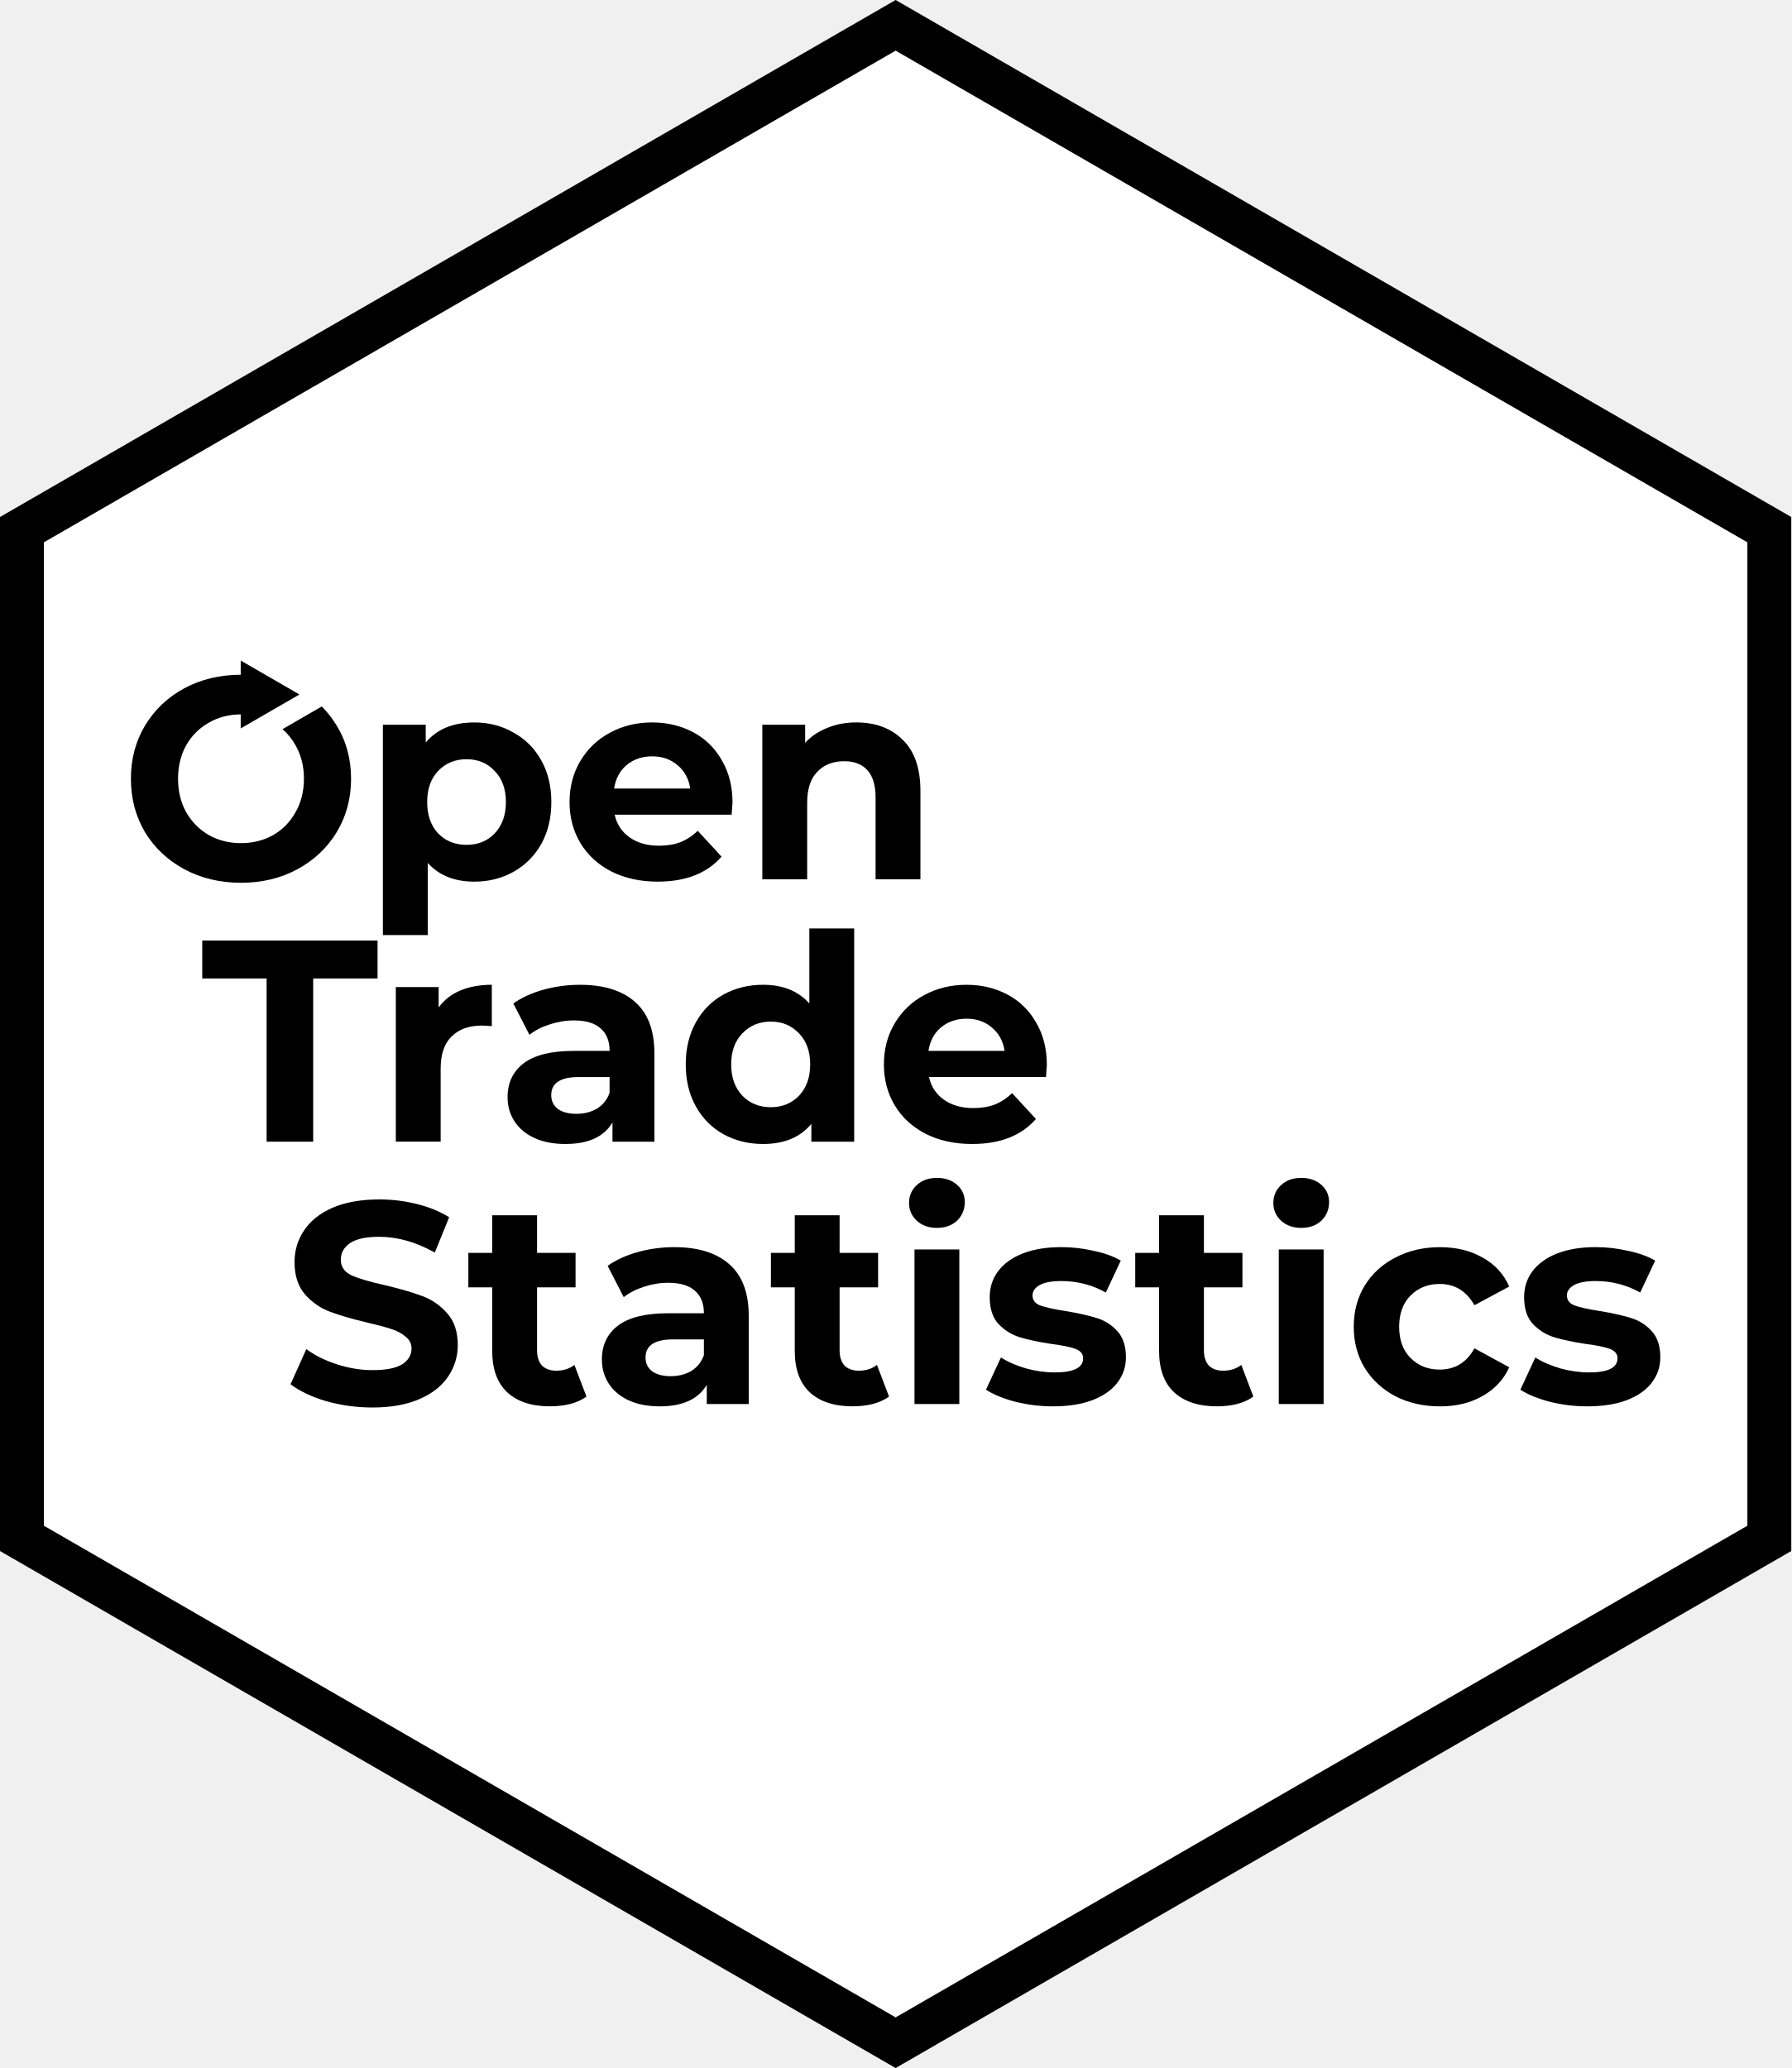
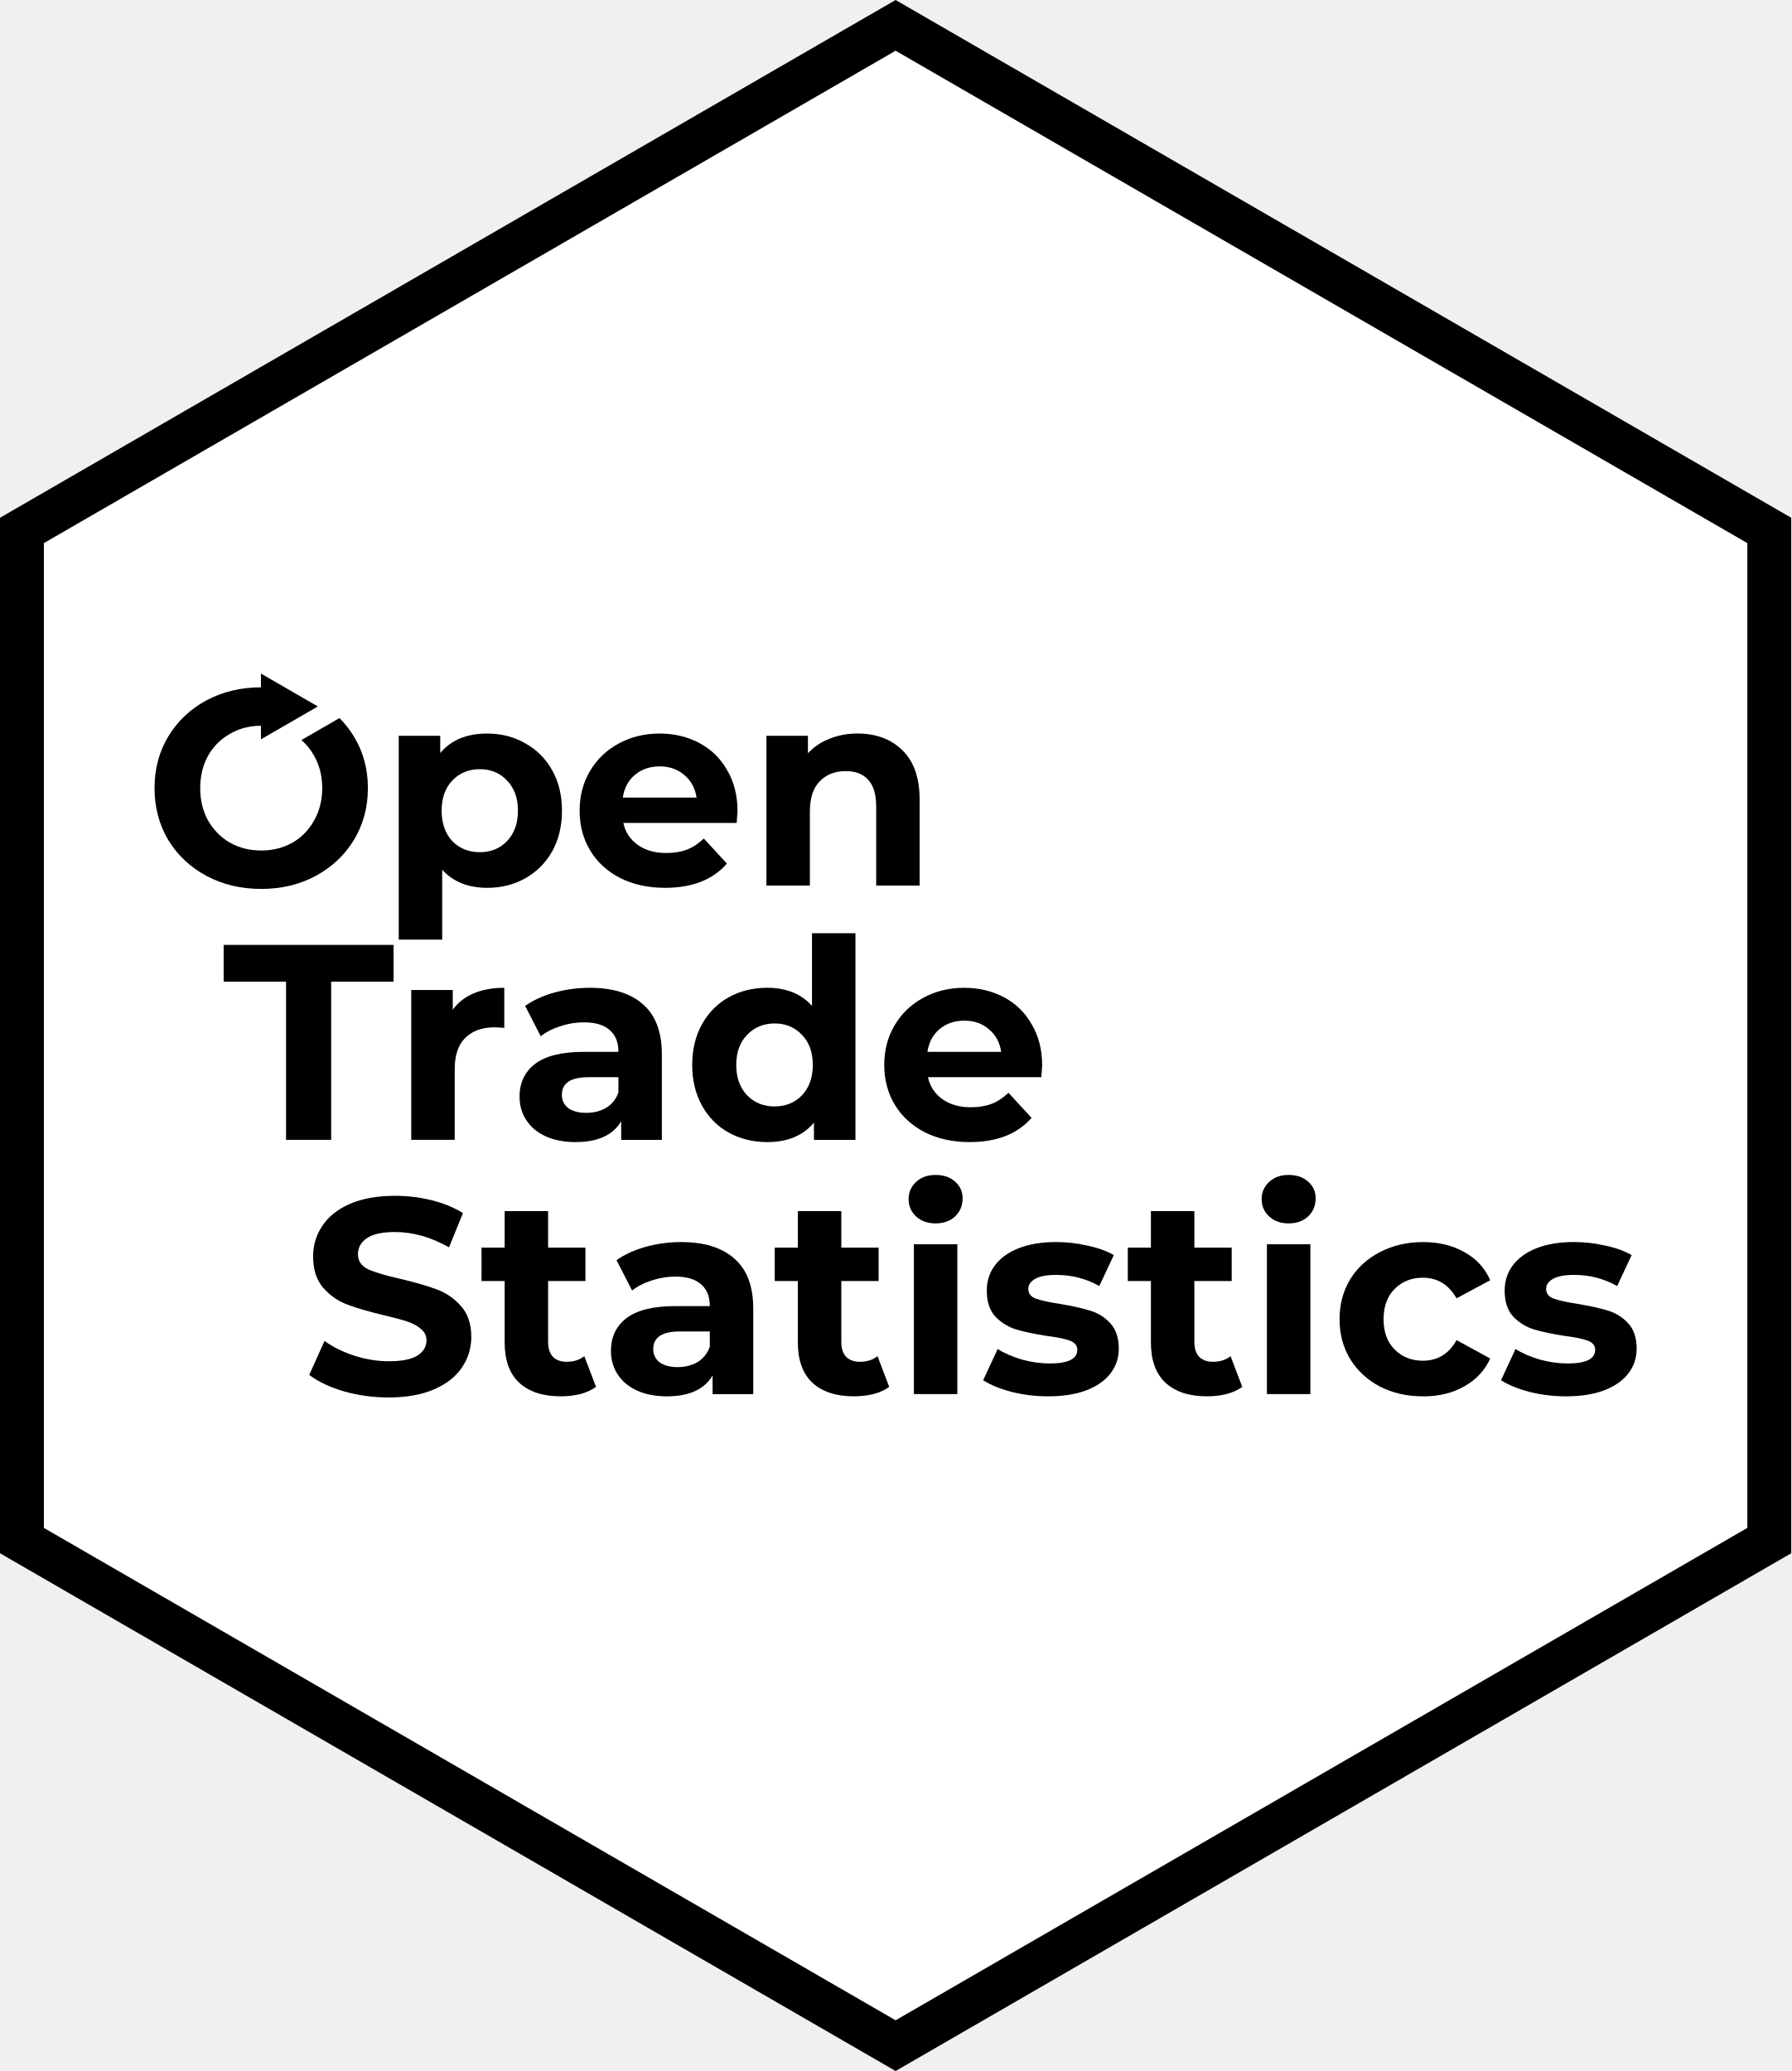
- <svg xmlns="http://www.w3.org/2000/svg" width="22.86mm" height="26.396mm" viewBox="0 0 22.86 26.396" version="1.1" id="svg8">
+ <svg xmlns="http://www.w3.org/2000/svg" width="43.938mm" height="50.806mm" viewBox="0 0 43.938 50.806" version="1.1" id="svg8">
  <defs id="defs2">
    <marker style="overflow:visible" id="marker5675" refX="0" refY="0" orient="auto">
      <path transform="scale(0.8)" style="fill:#000000;fill-opacity:1;fill-rule:evenodd;stroke:#000000;stroke-width:1pt;stroke-opacity:1" d="M 5.77,0 -2.88,5 V -5 Z" id="path5673" />
    </marker>
    <marker style="overflow:visible" id="marker5607" refX="0" refY="0" orient="auto">
      <path transform="scale(0.8)" style="fill:#000000;fill-opacity:1;fill-rule:evenodd;stroke:#000000;stroke-width:1pt;stroke-opacity:1" d="M 5.77,0 -2.88,5 V -5 Z" id="path5605" />
    </marker>
    <marker style="overflow:visible" id="marker4665" refX="0" refY="0" orient="auto">
      <path transform="scale(0.8)" style="fill:#ffffff;fill-opacity:1;fill-rule:evenodd;stroke:#ffffff;stroke-width:1pt;stroke-opacity:1" d="M 5.77,0 -2.88,5 V -5 Z" id="path4663" />
    </marker>
    <marker style="overflow:visible" id="marker1839" refX="0" refY="0" orient="auto">
      <path transform="scale(0.8)" style="fill:#ffffff;fill-opacity:1;fill-rule:evenodd;stroke:#ffffff;stroke-width:1pt;stroke-opacity:1" d="M 5.77,0 -2.88,5 V -5 Z" id="path1837" />
    </marker>
    <clipPath id="clp12">
      <path id="path184" d="m 45.315,71.927 h 12.92 v 15.867 h -12.92 z" />
    </clipPath>
    <clipPath id="clp21">
      <path id="path592" d="m 123.91,72.178 h 26.23 v 15.294 h -26.23 z" />
    </clipPath>
    <clipPath id="clp9">
      <path id="path100" d="m 413.96,49.857 h 31.76 v 8.719 h -31.76 z" />
    </clipPath>
  </defs>
-   <g id="layer1" transform="translate(14.82168,-127.7106)">
-     <g id="layer1-3" transform="matrix(0.00867381,0,0,0.00867381,2.561931,126.5678)" style="fill:#ffffff">
+   <g id="layer1" transform="translate(-12.03663,-93.81145)">
+     <g id="layer1-3" transform="matrix(0.01679155,0,0,0.01664504,-3.758201,103.9276)" style="fill:#ffffff">
      <g id="g25472" transform="translate(19.48863,19.49672)" style="fill:#ffffff">
        <g transform="matrix(0.6757377,0,0,0.6757377,374.4507,977.3331)" id="g4353" style="fill:#ffffff">
          <g id="g4347" transform="translate(80.54261)" style="fill:#ffffff">
-             <path style="fill:#ffffff;fill-opacity:1;stroke:#000000;stroke-width:73.993;stroke-miterlimit:4;stroke-dasharray:none;stroke-opacity:1" id="path4560" d="m -4700.408,1269.113 -1701.611,-10e-5 -850.805,-1473.638 850.806,-1473.638 1701.611,10e-5 850.805,1473.638 z" transform="matrix(0,1.290918,-1.290918,0,-1943.308,8137.749)" />
+             <path style="fill:#ffffff;fill-opacity:1;stroke:#000000;stroke-width:73.993;stroke-miterlimit:4;stroke-dasharray:none;stroke-opacity:1" id="path4560" d="m -4700.408,1269.113 -1701.611,-10e-5 -850.805,-1473.638 850.806,-1473.638 1701.611,10e-5 850.805,1473.638 z" transform="matrix(0,1.294779,-1.28169,0,2402.53,7071.551)" />
          </g>
        </g>
      </g>
    </g>
-     <g id="g3940" transform="matrix(0.2166054,0,0,0.2166054,-16.32323,110.3396)">
+     <g id="g3940" transform="matrix(0.4034633,0,0,0.4034633,9.918542,62.27428)">
      <g id="text817" style="font-style:normal;font-weight:normal;font-size:10.583px;line-height:125%;font-family:sans-serif;letter-spacing:0px;word-spacing:0px;fill:#000000;fill-opacity:1;stroke:none;stroke-width:0.265px;stroke-linecap:butt;stroke-linejoin:miter;stroke-opacity:1" aria-label="Open Trade Statistics">
        <path id="path5880" transform="matrix(0.2645833,0,0,0.2645833,12.64552,116.6589)" d="m 32.008,9.307 v 3.16 c -4.626,0.009 -8.807,1.01 -12.545,3.006 -3.712,2.005 -6.634,4.779 -8.768,8.32 -2.091,3.499 -3.137,7.445 -3.137,11.84 0,4.395 1.046,8.363 3.137,11.904 2.133,3.499 5.056,6.251 8.768,8.256 3.755,2.005 7.957,3.008 12.607,3.008 4.651,0 8.833,-1.002 12.545,-3.008 3.712,-2.005 6.634,-4.757 8.768,-8.256 2.133,-3.541 3.201,-7.51 3.201,-11.904 0,-4.395 -1.068,-8.341 -3.201,-11.84 -0.949,-1.575 -2.063,-2.99 -3.324,-4.262 l -8.752,5.061 c 1.172,0.999 2.148,2.204 2.924,3.617 1.237,2.176 1.857,4.651 1.857,7.424 0,2.773 -0.62,5.248 -1.857,7.424 -1.195,2.176 -2.859,3.884 -4.992,5.121 -2.133,1.195 -4.523,1.791 -7.168,1.791 -2.645,0 -5.035,-0.596 -7.168,-1.791 -2.133,-1.237 -3.817,-2.945 -5.055,-5.121 -1.195,-2.176 -1.793,-4.65 -1.793,-7.424 0,-2.773 0.598,-5.248 1.793,-7.424 1.237,-2.176 2.921,-3.862 5.055,-5.057 2.116,-1.227 4.485,-1.844 7.105,-1.854 v 3.125 l 13.078,-7.559 z" style="font-style:normal;font-variant:normal;font-weight:bold;font-stretch:normal;font-size:16.933px;font-family:Montserrat;-inkscape-font-specification:'Montserrat Bold';fill:#000000;stroke:none;stroke-width:1px" />
        <path id="path5888" d="m 22.158,120.872 v 0.5 h 0.393 v -0.5 z" style="color:#000000;font-style:normal;font-variant:normal;font-weight:normal;font-stretch:normal;font-size:medium;line-height:125%;font-family:sans-serif;font-variant-ligatures:normal;font-variant-position:normal;font-variant-caps:normal;font-variant-numeric:normal;font-variant-alternates:normal;font-feature-settings:normal;text-indent:0;text-align:start;text-decoration:none;text-decoration-line:none;text-decoration-style:solid;text-decoration-color:#000000;letter-spacing:0px;word-spacing:0px;text-transform:none;writing-mode:lr-tb;direction:ltr;text-orientation:mixed;dominant-baseline:auto;baseline-shift:baseline;text-anchor:start;white-space:normal;shape-padding:0;clip-rule:nonzero;display:inline;overflow:visible;visibility:visible;opacity:1;isolation:auto;mix-blend-mode:normal;color-interpolation:sRGB;color-interpolation-filters:linearRGB;solid-color:#000000;solid-opacity:1;vector-effect:none;fill:#000000;fill-opacity:1;fill-rule:evenodd;stroke:none;stroke-width:0.5;stroke-linecap:butt;stroke-linejoin:miter;stroke-miterlimit:4;stroke-dasharray:none;stroke-dashoffset:0;stroke-opacity:1;color-rendering:auto;image-rendering:auto;shape-rendering:auto;text-rendering:auto;enable-background:accumulate" />
      </g>
      <g id="text816" style="font-style:normal;font-weight:normal;font-size:10.583px;line-height:125%;font-family:sans-serif;letter-spacing:0px;word-spacing:0px;fill:#000000;fill-opacity:1;stroke:none;stroke-width:0.265px;stroke-linecap:butt;stroke-linejoin:miter;stroke-opacity:1" aria-label="Open  Trade    Statistics">
        <path id="path5843" style="font-style:normal;font-variant:normal;font-weight:bold;font-stretch:normal;font-size:16.933px;font-family:Montserrat;-inkscape-font-specification:'Montserrat Bold';fill:#000000;stroke:none;stroke-width:0.265px" d="m 34.877,122.768 q 1.27,0 2.303,0.593 1.05,0.576 1.643,1.643 0.593,1.05 0.593,2.455 0,1.405 -0.593,2.472 -0.593,1.05 -1.643,1.643 -1.033,0.576 -2.303,0.576 -1.744,0 -2.743,-1.101 v 4.25 h -2.642 v -12.395 h 2.523 v 1.05 q 0.982,-1.185 2.862,-1.185 z m -0.457,7.214 q 1.016,0 1.659,-0.677 0.66,-0.694 0.66,-1.846 0,-1.151 -0.66,-1.829 -0.643,-0.694 -1.659,-0.694 -1.016,0 -1.676,0.694 -0.643,0.677 -0.643,1.829 0,1.151 0.643,1.846 0.66,0.677 1.676,0.677 z" />
        <path id="path5845" style="font-style:normal;font-variant:normal;font-weight:bold;font-stretch:normal;font-size:16.933px;font-family:Montserrat;-inkscape-font-specification:'Montserrat Bold';fill:#000000;stroke:none;stroke-width:0.265px" d="m 50.09,127.492 q 0,0.051 -0.051,0.711 h -6.892 q 0.186,0.847 0.881,1.338 0.694,0.491 1.727,0.491 0.711,0 1.253,-0.203 0.559,-0.22 1.033,-0.677 l 1.405,1.524 q -1.287,1.473 -3.759,1.473 -1.541,0 -2.726,-0.593 -1.185,-0.61 -1.829,-1.676 -0.643,-1.067 -0.643,-2.421 0,-1.338 0.627,-2.405 0.643,-1.084 1.744,-1.676 1.118,-0.61 2.489,-0.61 1.338,0 2.421,0.576 1.084,0.576 1.693,1.659 0.627,1.067 0.627,2.489 z m -4.724,-2.726 q -0.897,0 -1.507,0.508 -0.61,0.508 -0.745,1.389 h 4.487 q -0.135,-0.864 -0.745,-1.372 -0.61,-0.525 -1.49,-0.525 z" />
        <path id="path5847" style="font-style:normal;font-variant:normal;font-weight:bold;font-stretch:normal;font-size:16.933px;font-family:Montserrat;-inkscape-font-specification:'Montserrat Bold';fill:#000000;stroke:none;stroke-width:0.265px" d="m 57.386,122.768 q 1.693,0 2.726,1.016 1.05,1.016 1.05,3.014 v 5.215 h -2.642 v -4.809 q 0,-1.084 -0.474,-1.609 -0.474,-0.542 -1.372,-0.542 -0.999,0 -1.592,0.627 -0.593,0.61 -0.593,1.829 v 4.504 h -2.642 v -9.11 h 2.523 v 1.067 q 0.525,-0.576 1.304,-0.881 0.779,-0.322 1.71,-0.322 z" />
        <path id="path5849" style="font-style:normal;font-variant:normal;font-weight:bold;font-stretch:normal;font-size:16.933px;font-family:Montserrat;-inkscape-font-specification:'Montserrat Bold';fill:#000000;stroke:none;stroke-width:0.265px" d="m 22.641,137.855 h -3.793 v -2.235 h 10.329 v 2.235 h -3.793 v 9.618 h -2.743 z" />
        <path id="path5851" style="font-style:normal;font-variant:normal;font-weight:bold;font-stretch:normal;font-size:16.933px;font-family:Montserrat;-inkscape-font-specification:'Montserrat Bold';fill:#000000;stroke:none;stroke-width:0.265px" d="m 32.776,139.565 q 0.474,-0.66 1.27,-0.999 0.813,-0.339 1.863,-0.339 v 2.438 q -0.44,-0.034 -0.593,-0.034 -1.135,0 -1.778,0.643 -0.643,0.627 -0.643,1.897 v 4.301 h -2.642 v -9.11 h 2.523 z" />
        <path id="path5853" style="font-style:normal;font-variant:normal;font-weight:bold;font-stretch:normal;font-size:16.933px;font-family:Montserrat;-inkscape-font-specification:'Montserrat Bold';fill:#000000;stroke:none;stroke-width:0.265px" d="m 41.104,138.228 q 2.117,0 3.251,1.016 1.135,0.999 1.135,3.031 v 5.199 h -2.472 v -1.135 q -0.745,1.27 -2.777,1.27 -1.05,0 -1.829,-0.356 -0.762,-0.356 -1.168,-0.982 -0.406,-0.627 -0.406,-1.422 0,-1.27 0.948,-1.998 0.965,-0.728 2.963,-0.728 h 2.1 q 0,-0.864 -0.525,-1.321 -0.525,-0.474 -1.575,-0.474 -0.728,0 -1.439,0.237 -0.694,0.22 -1.185,0.61 l -0.948,-1.846 q 0.745,-0.525 1.778,-0.813 1.05,-0.288 2.151,-0.288 z m -0.203,7.603 q 0.677,0 1.202,-0.305 0.525,-0.322 0.745,-0.931 v -0.931 h -1.812 q -1.626,0 -1.626,1.067 0,0.508 0.389,0.813 0.406,0.288 1.101,0.288 z" />
        <path id="path5855" style="font-style:normal;font-variant:normal;font-weight:bold;font-stretch:normal;font-size:16.933px;font-family:Montserrat;-inkscape-font-specification:'Montserrat Bold';fill:#000000;stroke:none;stroke-width:0.265px" d="m 57.259,134.909 v 12.565 h -2.523 v -1.05 q -0.982,1.185 -2.845,1.185 -1.287,0 -2.337,-0.576 -1.033,-0.576 -1.626,-1.643 -0.593,-1.067 -0.593,-2.472 0,-1.405 0.593,-2.472 0.593,-1.067 1.626,-1.643 1.05,-0.576 2.337,-0.576 1.744,0 2.726,1.101 v -4.42 z m -4.911,10.533 q 0.999,0 1.659,-0.677 0.66,-0.694 0.66,-1.846 0,-1.151 -0.66,-1.829 -0.66,-0.694 -1.659,-0.694 -1.016,0 -1.676,0.694 -0.66,0.677 -0.66,1.829 0,1.151 0.66,1.846 0.66,0.677 1.676,0.677 z" />
        <path id="path5857" style="font-style:normal;font-variant:normal;font-weight:bold;font-stretch:normal;font-size:16.933px;font-family:Montserrat;-inkscape-font-specification:'Montserrat Bold';fill:#000000;stroke:none;stroke-width:0.265px" d="m 68.611,142.952 q 0,0.051 -0.051,0.711 h -6.892 q 0.186,0.847 0.881,1.338 0.694,0.491 1.727,0.491 0.711,0 1.253,-0.203 0.559,-0.22 1.033,-0.677 l 1.405,1.524 q -1.287,1.473 -3.759,1.473 -1.541,0 -2.726,-0.593 -1.185,-0.61 -1.829,-1.676 -0.643,-1.067 -0.643,-2.421 0,-1.338 0.627,-2.405 0.643,-1.084 1.744,-1.676 1.118,-0.61 2.489,-0.61 1.338,0 2.421,0.576 1.084,0.576 1.693,1.659 0.627,1.067 0.627,2.489 z m -4.724,-2.726 q -0.897,0 -1.507,0.508 -0.61,0.508 -0.745,1.389 h 4.487 q -0.135,-0.864 -0.745,-1.372 -0.61,-0.525 -1.49,-0.525 z" />
        <path id="path5859" style="font-style:normal;font-variant:normal;font-weight:bold;font-stretch:normal;font-size:16.933px;font-family:Montserrat;-inkscape-font-specification:'Montserrat Bold';fill:#000000;stroke:none;stroke-width:0.265px" d="m 28.876,163.137 q -1.405,0 -2.726,-0.373 -1.304,-0.389 -2.1,-0.999 l 0.931,-2.066 q 0.762,0.559 1.812,0.897 1.05,0.339 2.1,0.339 1.168,0 1.727,-0.339 0.559,-0.356 0.559,-0.931 0,-0.423 -0.339,-0.694 -0.322,-0.288 -0.847,-0.457 -0.508,-0.169 -1.389,-0.373 -1.355,-0.322 -2.218,-0.643 -0.864,-0.322 -1.49,-1.033 -0.61,-0.711 -0.61,-1.897 0,-1.033 0.559,-1.863 0.559,-0.847 1.676,-1.338 1.135,-0.491 2.76,-0.491 1.135,0 2.218,0.271 1.084,0.271 1.897,0.779 l -0.847,2.083 q -1.643,-0.931 -3.285,-0.931 -1.151,0 -1.71,0.373 -0.542,0.373 -0.542,0.982 0,0.61 0.627,0.914 0.643,0.288 1.947,0.576 1.355,0.322 2.218,0.643 0.864,0.322 1.473,1.016 0.627,0.694 0.627,1.88 0,1.016 -0.576,1.863 -0.559,0.83 -1.693,1.321 -1.135,0.491 -2.76,0.491 z" />
        <path id="path5861" style="font-style:normal;font-variant:normal;font-weight:bold;font-stretch:normal;font-size:16.933px;font-family:Montserrat;-inkscape-font-specification:'Montserrat Bold';fill:#000000;stroke:none;stroke-width:0.265px" d="m 41.486,162.493 q -0.389,0.288 -0.965,0.44 -0.559,0.135 -1.185,0.135 -1.626,0 -2.523,-0.83 -0.881,-0.83 -0.881,-2.438 v -3.742 h -1.405 v -2.032 h 1.405 v -2.218 h 2.642 v 2.218 h 2.269 v 2.032 h -2.269 v 3.708 q 0,0.576 0.288,0.897 0.305,0.305 0.847,0.305 0.627,0 1.067,-0.339 z" />
        <path id="path5863" style="font-style:normal;font-variant:normal;font-weight:bold;font-stretch:normal;font-size:16.933px;font-family:Montserrat;-inkscape-font-specification:'Montserrat Bold';fill:#000000;stroke:none;stroke-width:0.265px" d="m 46.66,153.688 q 2.117,0 3.251,1.016 1.135,0.999 1.135,3.031 v 5.199 h -2.472 v -1.135 q -0.745,1.27 -2.777,1.27 -1.05,0 -1.829,-0.356 -0.762,-0.356 -1.168,-0.982 -0.406,-0.627 -0.406,-1.422 0,-1.27 0.948,-1.998 0.965,-0.728 2.963,-0.728 h 2.1 q 0,-0.864 -0.525,-1.321 -0.525,-0.474 -1.575,-0.474 -0.728,0 -1.439,0.237 -0.694,0.22 -1.185,0.61 l -0.948,-1.846 q 0.745,-0.525 1.778,-0.813 1.05,-0.288 2.151,-0.288 z m -0.203,7.603 q 0.677,0 1.202,-0.305 0.525,-0.322 0.745,-0.931 v -0.931 h -1.812 q -1.626,0 -1.626,1.067 0,0.508 0.389,0.813 0.406,0.288 1.101,0.288 z" />
        <path id="path5865" style="font-style:normal;font-variant:normal;font-weight:bold;font-stretch:normal;font-size:16.933px;font-family:Montserrat;-inkscape-font-specification:'Montserrat Bold';fill:#000000;stroke:none;stroke-width:0.265px" d="m 59.312,162.493 q -0.389,0.288 -0.965,0.44 -0.559,0.135 -1.185,0.135 -1.626,0 -2.523,-0.83 -0.881,-0.83 -0.881,-2.438 v -3.742 h -1.405 v -2.032 h 1.405 v -2.218 h 2.642 v 2.218 h 2.269 v 2.032 H 56.4 v 3.708 q 0,0.576 0.288,0.897 0.305,0.305 0.847,0.305 0.627,0 1.067,-0.339 z" />
        <path id="path5867" style="font-style:normal;font-variant:normal;font-weight:bold;font-stretch:normal;font-size:16.933px;font-family:Montserrat;-inkscape-font-specification:'Montserrat Bold';fill:#000000;stroke:none;stroke-width:0.265px" d="m 60.812,153.823 h 2.642 v 9.11 h -2.642 z m 1.321,-1.27 q -0.728,0 -1.185,-0.423 -0.457,-0.423 -0.457,-1.05 0,-0.627 0.457,-1.05 0.457,-0.423 1.185,-0.423 0.728,0 1.185,0.406 0.457,0.406 0.457,1.016 0,0.66 -0.457,1.101 -0.457,0.423 -1.185,0.423 z" />
        <path id="path5869" style="font-style:normal;font-variant:normal;font-weight:bold;font-stretch:normal;font-size:16.933px;font-family:Montserrat;-inkscape-font-specification:'Montserrat Bold';fill:#000000;stroke:none;stroke-width:0.265px" d="m 68.97,163.069 q -1.135,0 -2.218,-0.271 -1.084,-0.288 -1.727,-0.711 l 0.881,-1.897 q 0.61,0.389 1.473,0.643 0.864,0.237 1.693,0.237 1.676,0 1.676,-0.83 0,-0.389 -0.457,-0.559 -0.457,-0.169 -1.405,-0.288 -1.118,-0.169 -1.846,-0.389 -0.728,-0.22 -1.27,-0.779 -0.525,-0.559 -0.525,-1.592 0,-0.864 0.491,-1.524 0.508,-0.677 1.456,-1.05 0.965,-0.373 2.269,-0.373 0.965,0 1.913,0.22 0.965,0.203 1.592,0.576 l -0.881,1.88 q -1.202,-0.677 -2.625,-0.677 -0.847,0 -1.27,0.237 -0.423,0.237 -0.423,0.61 0,0.423 0.457,0.593 0.457,0.169 1.456,0.322 1.118,0.186 1.829,0.406 0.711,0.203 1.236,0.762 0.525,0.559 0.525,1.558 0,0.847 -0.508,1.507 -0.508,0.66 -1.49,1.033 -0.965,0.356 -2.303,0.356 z" />
        <path id="path5871" style="font-style:normal;font-variant:normal;font-weight:bold;font-stretch:normal;font-size:16.933px;font-family:Montserrat;-inkscape-font-specification:'Montserrat Bold';fill:#000000;stroke:none;stroke-width:0.265px" d="m 80.777,162.493 q -0.389,0.288 -0.965,0.44 -0.559,0.135 -1.185,0.135 -1.626,0 -2.523,-0.83 -0.881,-0.83 -0.881,-2.438 v -3.742 h -1.405 v -2.032 h 1.405 v -2.218 h 2.642 v 2.218 h 2.269 v 2.032 h -2.269 v 3.708 q 0,0.576 0.288,0.897 0.305,0.305 0.847,0.305 0.627,0 1.067,-0.339 z" />
        <path id="path5873" style="font-style:normal;font-variant:normal;font-weight:bold;font-stretch:normal;font-size:16.933px;font-family:Montserrat;-inkscape-font-specification:'Montserrat Bold';fill:#000000;stroke:none;stroke-width:0.265px" d="m 82.276,153.823 h 2.642 v 9.11 h -2.642 z m 1.321,-1.27 q -0.728,0 -1.185,-0.423 -0.457,-0.423 -0.457,-1.05 0,-0.627 0.457,-1.05 0.457,-0.423 1.185,-0.423 0.728,0 1.185,0.406 0.457,0.406 0.457,1.016 0,0.66 -0.457,1.101 -0.457,0.423 -1.185,0.423 z" />
        <path id="path5875" style="font-style:normal;font-variant:normal;font-weight:bold;font-stretch:normal;font-size:16.933px;font-family:Montserrat;-inkscape-font-specification:'Montserrat Bold';fill:#000000;stroke:none;stroke-width:0.265px" d="m 91.772,163.069 q -1.456,0 -2.625,-0.593 -1.151,-0.61 -1.812,-1.676 -0.643,-1.067 -0.643,-2.421 0,-1.355 0.643,-2.421 0.66,-1.067 1.812,-1.659 1.168,-0.61 2.625,-0.61 1.439,0 2.506,0.61 1.084,0.593 1.575,1.71 l -2.049,1.101 q -0.711,-1.253 -2.049,-1.253 -1.033,0 -1.71,0.677 -0.677,0.677 -0.677,1.846 0,1.168 0.677,1.846 0.677,0.677 1.71,0.677 1.355,0 2.049,-1.253 l 2.049,1.118 q -0.491,1.084 -1.575,1.693 -1.067,0.61 -2.506,0.61 z" />
        <path id="path5877" style="font-style:normal;font-variant:normal;font-weight:bold;font-stretch:normal;font-size:16.933px;font-family:Montserrat;-inkscape-font-specification:'Montserrat Bold';fill:#000000;stroke:none;stroke-width:0.265px" d="m 100.455,163.069 q -1.135,0 -2.218,-0.271 -1.084,-0.288 -1.727,-0.711 l 0.881,-1.897 q 0.61,0.389 1.473,0.643 0.864,0.237 1.693,0.237 1.676,0 1.676,-0.83 0,-0.389 -0.457,-0.559 -0.457,-0.169 -1.405,-0.288 -1.118,-0.169 -1.846,-0.389 -0.728,-0.22 -1.27,-0.779 -0.525,-0.559 -0.525,-1.592 0,-0.864 0.491,-1.524 0.508,-0.677 1.456,-1.05 0.965,-0.373 2.269,-0.373 0.965,0 1.913,0.22 0.965,0.203 1.592,0.576 l -0.881,1.88 q -1.202,-0.677 -2.625,-0.677 -0.847,0 -1.27,0.237 -0.423,0.237 -0.423,0.61 0,0.423 0.457,0.593 0.457,0.169 1.456,0.322 1.118,0.186 1.829,0.406 0.711,0.203 1.236,0.762 0.525,0.559 0.525,1.558 0,0.847 -0.508,1.507 -0.508,0.66 -1.49,1.033 -0.965,0.356 -2.303,0.356 z" />
      </g>
    </g>
  </g>
</svg>
